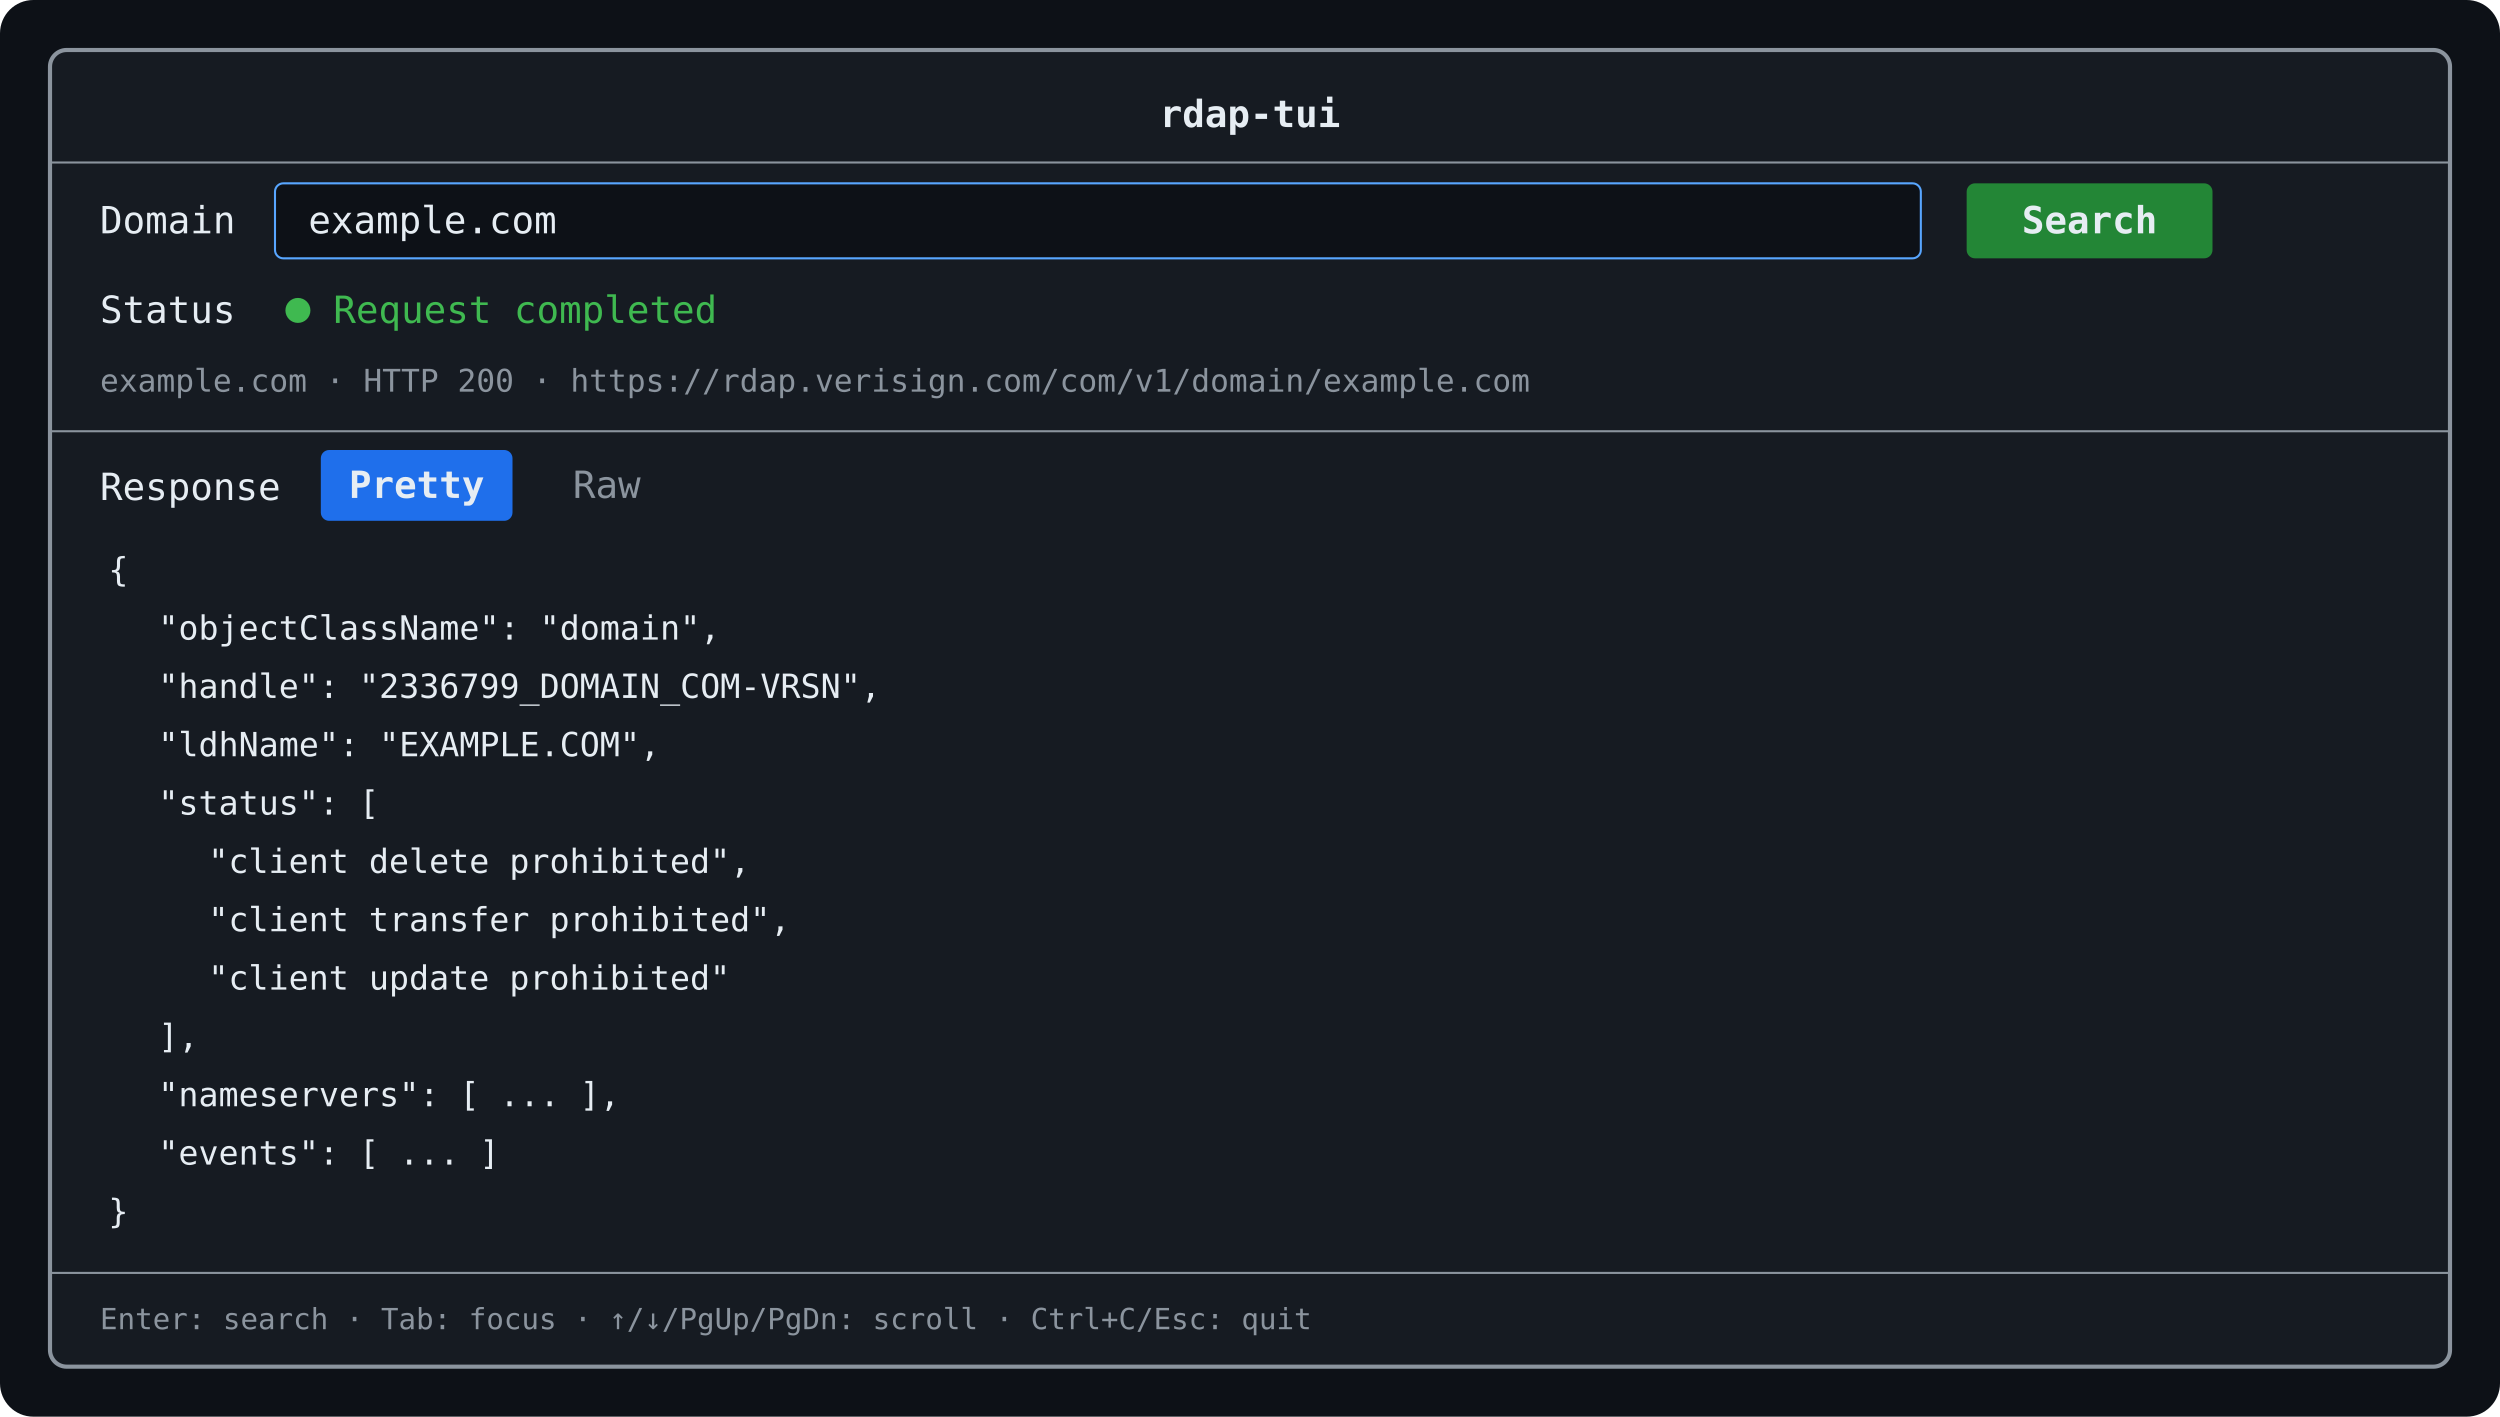
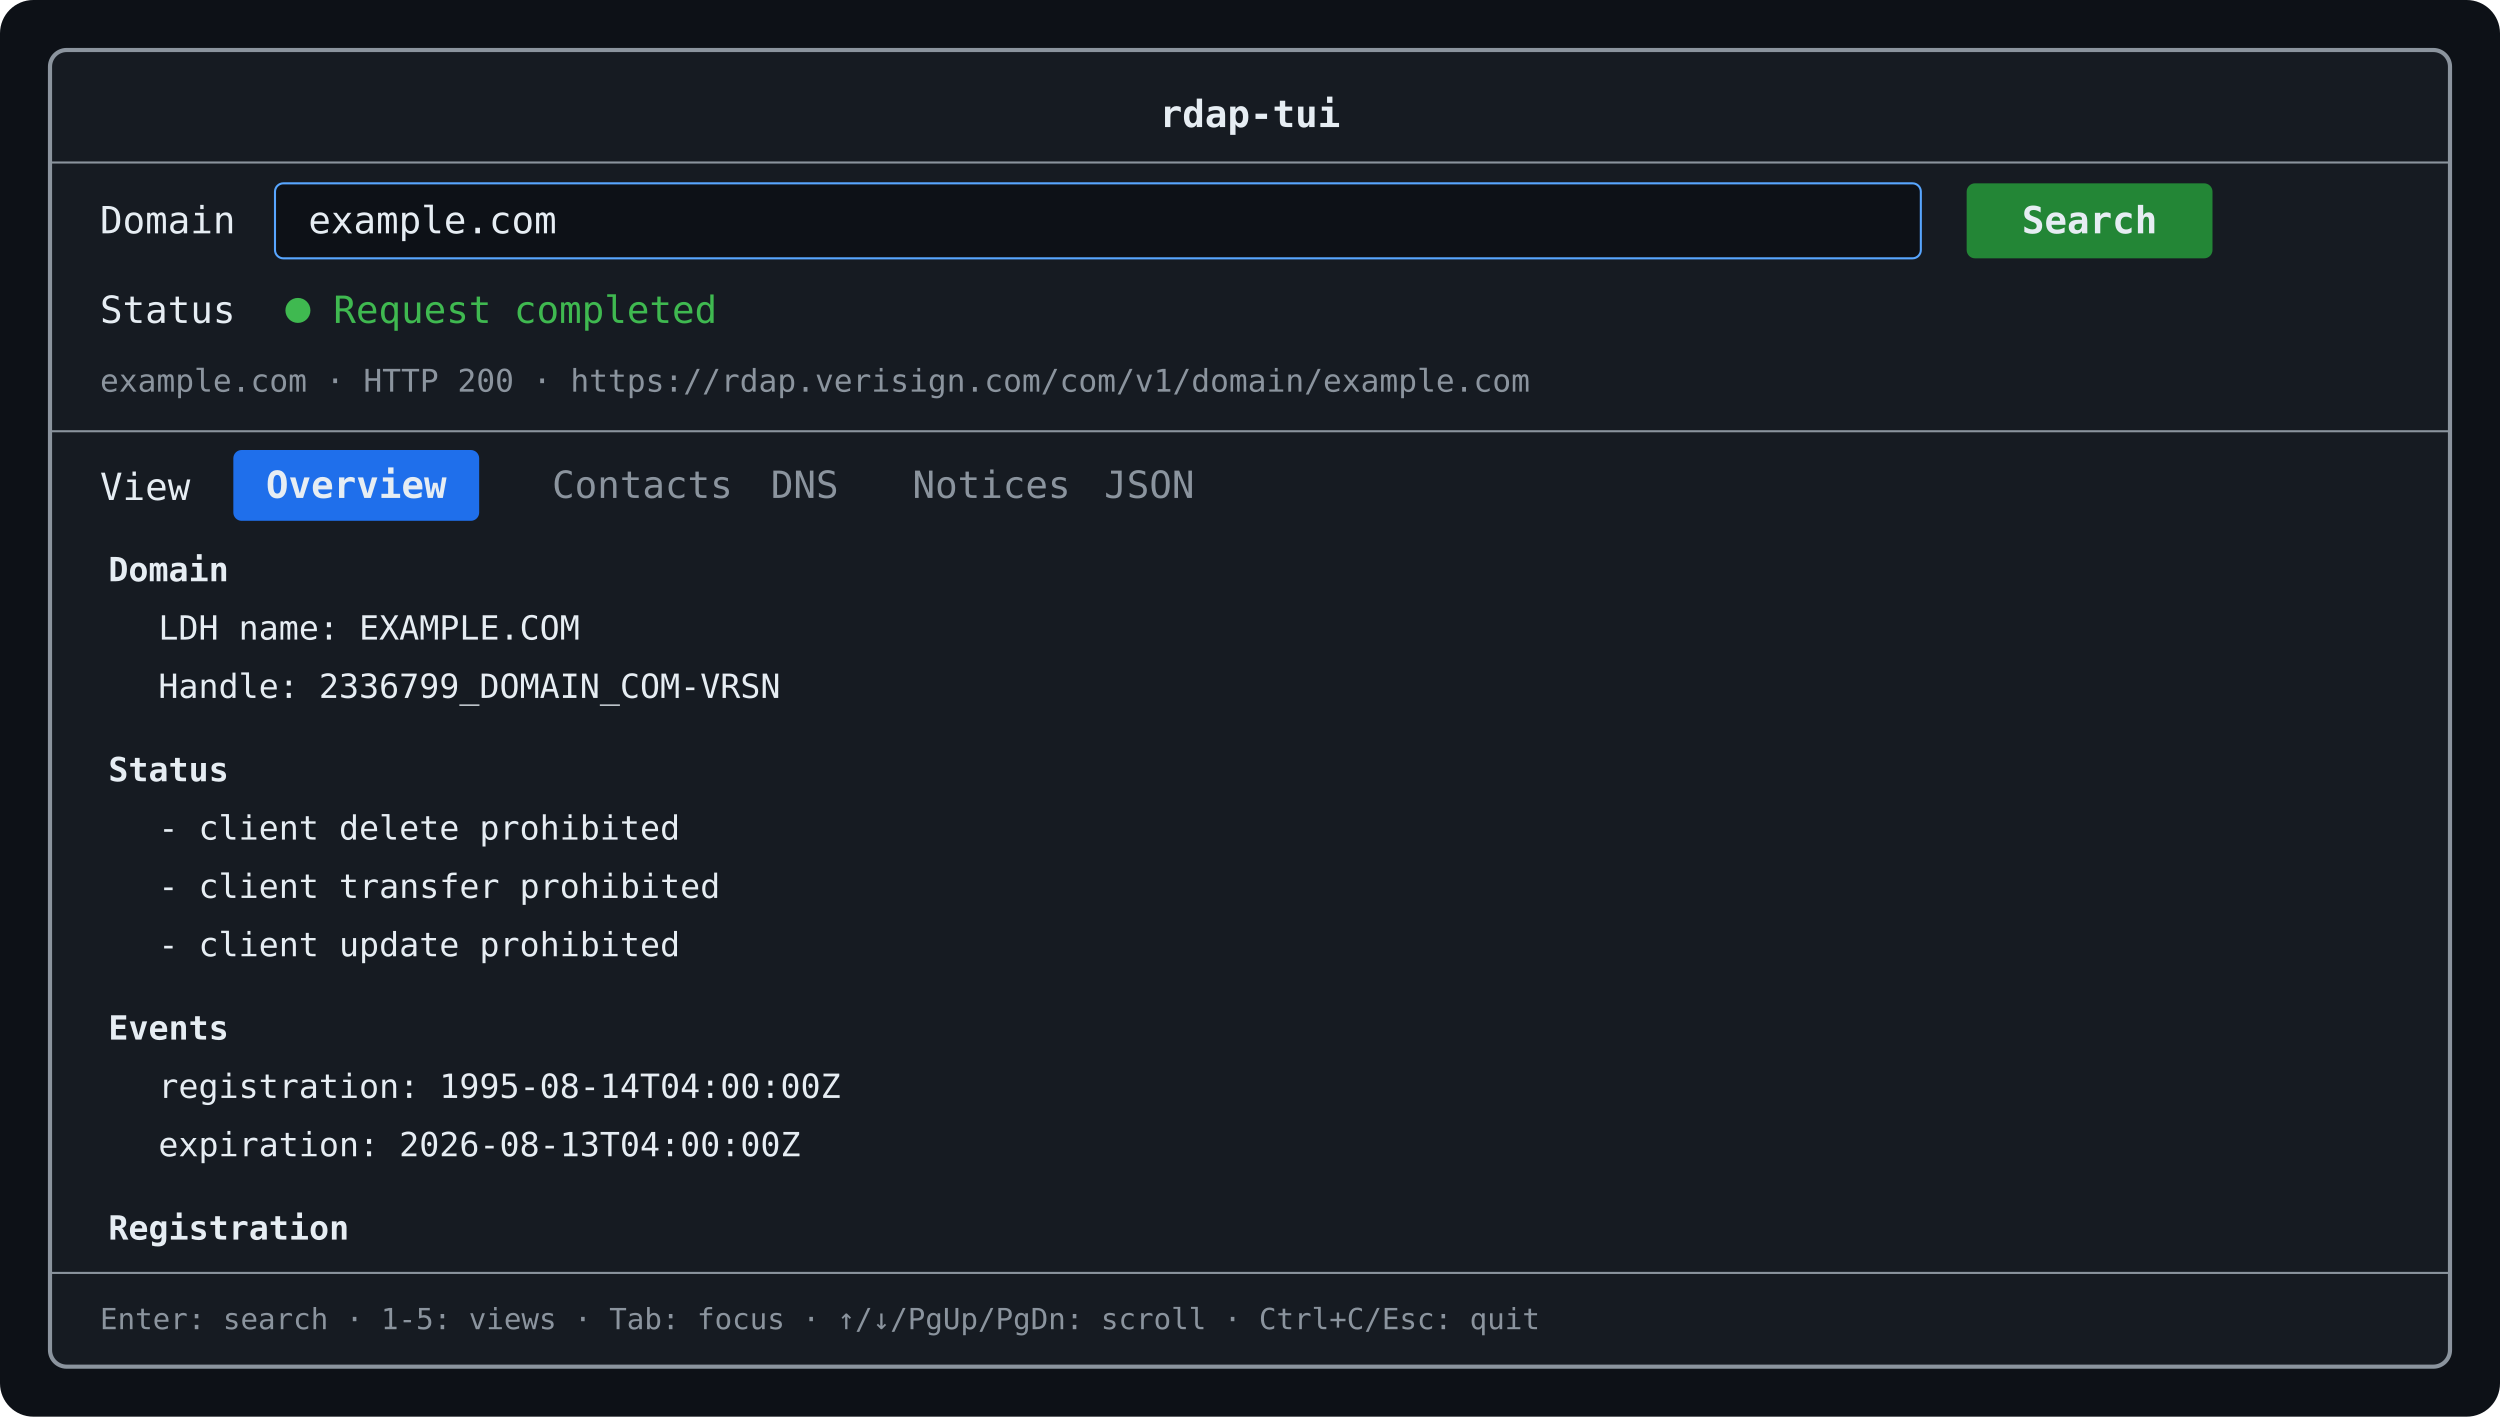
<svg xmlns="http://www.w3.org/2000/svg" width="1200" height="680" viewBox="0 0 1200 680">
  <rect width="1200" height="680" rx="16" fill="#0d1117" />
  <rect x="24" y="24" width="1152" height="632" rx="8" fill="#161b22" stroke="#8b949e" stroke-width="2" />
  <g fill="#e6edf3" font-family="ui-monospace, SFMono-Regular, Menlo, monospace" font-size="18">
    <text x="600" y="61" text-anchor="middle" font-weight="bold">rdap-tui</text>
    <path d="M24 78H1176" stroke="#8b949e" />
    <text x="48" y="112">Domain</text>
    <rect x="132" y="88" width="790" height="36" rx="4" fill="#0d1117" stroke="#58a6ff" />
    <text x="148" y="112">example.com</text>
    <rect x="944" y="88" width="118" height="36" rx="4" fill="#238636" />
    <text x="1003" y="112" text-anchor="middle" font-weight="bold">Search</text>
    <text x="48" y="155">Status</text>
    <circle cx="143" cy="149" r="6" fill="#3fb950" />
    <text x="160" y="155" fill="#3fb950">Request completed</text>
    <text x="48" y="188" fill="#8b949e" font-size="15">
      example.com · HTTP 200 · https://rdap.verisign.com/com/v1/domain/example.com
    </text>
    <path d="M24 207H1176" stroke="#8b949e" />
-     <text x="48" y="240">Response</text>
-     <rect x="154" y="216" width="92" height="34" rx="4" fill="#1f6feb" />
-     <text x="200" y="239" text-anchor="middle" font-weight="bold">Pretty</text>
-     <text x="275" y="239" fill="#8b949e">Raw</text>
+     <text x="48" y="240">View</text>
+     <rect x="112" y="216" width="118" height="34" rx="4" fill="#1f6feb" />
+     <text x="171" y="239" text-anchor="middle" font-weight="bold">Overview</text>
+     <text x="265" y="239" fill="#8b949e">Contacts</text>
+     <text x="370" y="239" fill="#8b949e">DNS</text>
+     <text x="438" y="239" fill="#8b949e">Notices</text>
+     <text x="530" y="239" fill="#8b949e">JSON</text>
    <g font-size="16">
-       <text x="52" y="279">{</text>
-       <text x="76" y="307">"objectClassName": "domain",</text>
-       <text x="76" y="335">"handle": "2336799_DOMAIN_COM-VRSN",</text>
-       <text x="76" y="363">"ldhName": "EXAMPLE.COM",</text>
-       <text x="76" y="391">"status": [</text>
-       <text x="100" y="419">"client delete prohibited",</text>
-       <text x="100" y="447">"client transfer prohibited",</text>
-       <text x="100" y="475">"client update prohibited"</text>
-       <text x="76" y="503">],</text>
-       <text x="76" y="531">"nameservers": [ ... ],</text>
-       <text x="76" y="559">"events": [ ... ]</text>
-       <text x="52" y="587">}</text>
+       <text x="52" y="279" font-weight="bold">Domain</text>
+       <text x="76" y="307">LDH name: EXAMPLE.COM</text>
+       <text x="76" y="335">Handle: 2336799_DOMAIN_COM-VRSN</text>
+       <text x="52" y="375" font-weight="bold">Status</text>
+       <text x="76" y="403">- client delete prohibited</text>
+       <text x="76" y="431">- client transfer prohibited</text>
+       <text x="76" y="459">- client update prohibited</text>
+       <text x="52" y="499" font-weight="bold">Events</text>
+       <text x="76" y="527">registration: 1995-08-14T04:00:00Z</text>
+       <text x="76" y="555">expiration: 2026-08-13T04:00:00Z</text>
+       <text x="52" y="595" font-weight="bold">Registration</text>
    </g>
    <path d="M24 611H1176" stroke="#8b949e" />
    <text x="48" y="638" fill="#8b949e" font-size="14">
-       Enter: search · Tab: focus · ↑/↓/PgUp/PgDn: scroll · Ctrl+C/Esc: quit
+       Enter: search · 1-5: views · Tab: focus · ↑/↓/PgUp/PgDn: scroll · Ctrl+C/Esc: quit
    </text>
  </g>
</svg>
